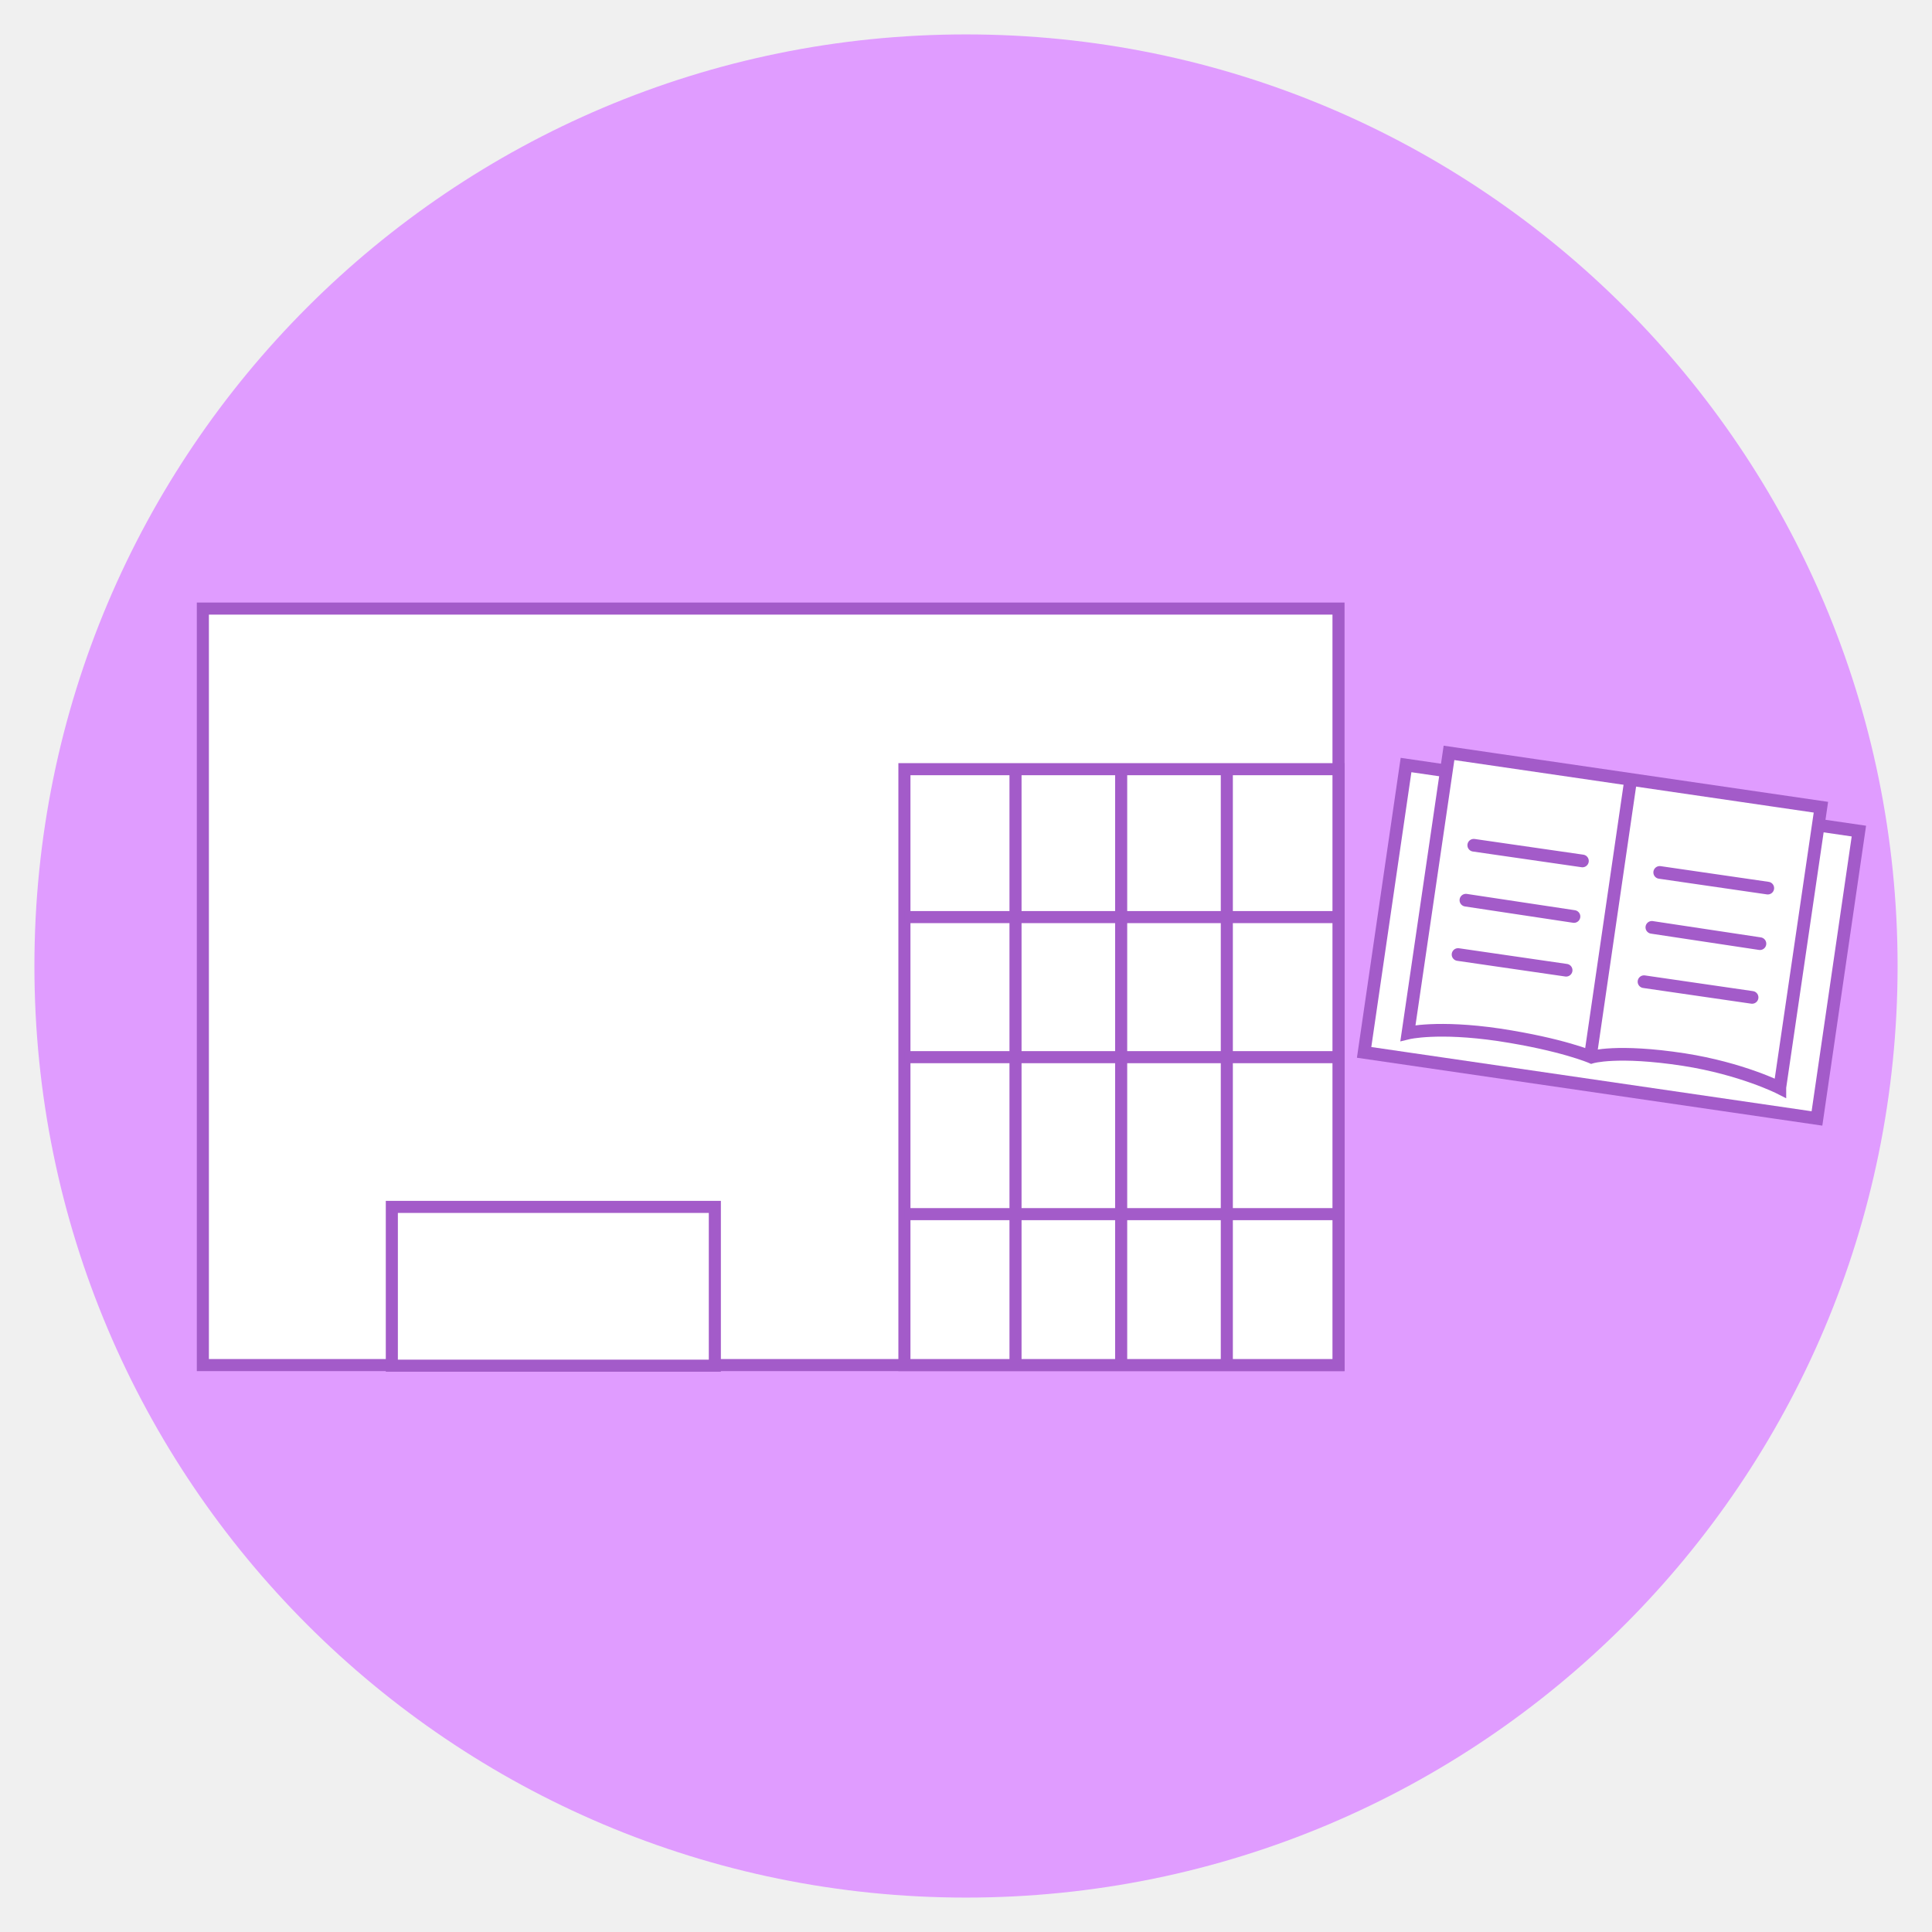
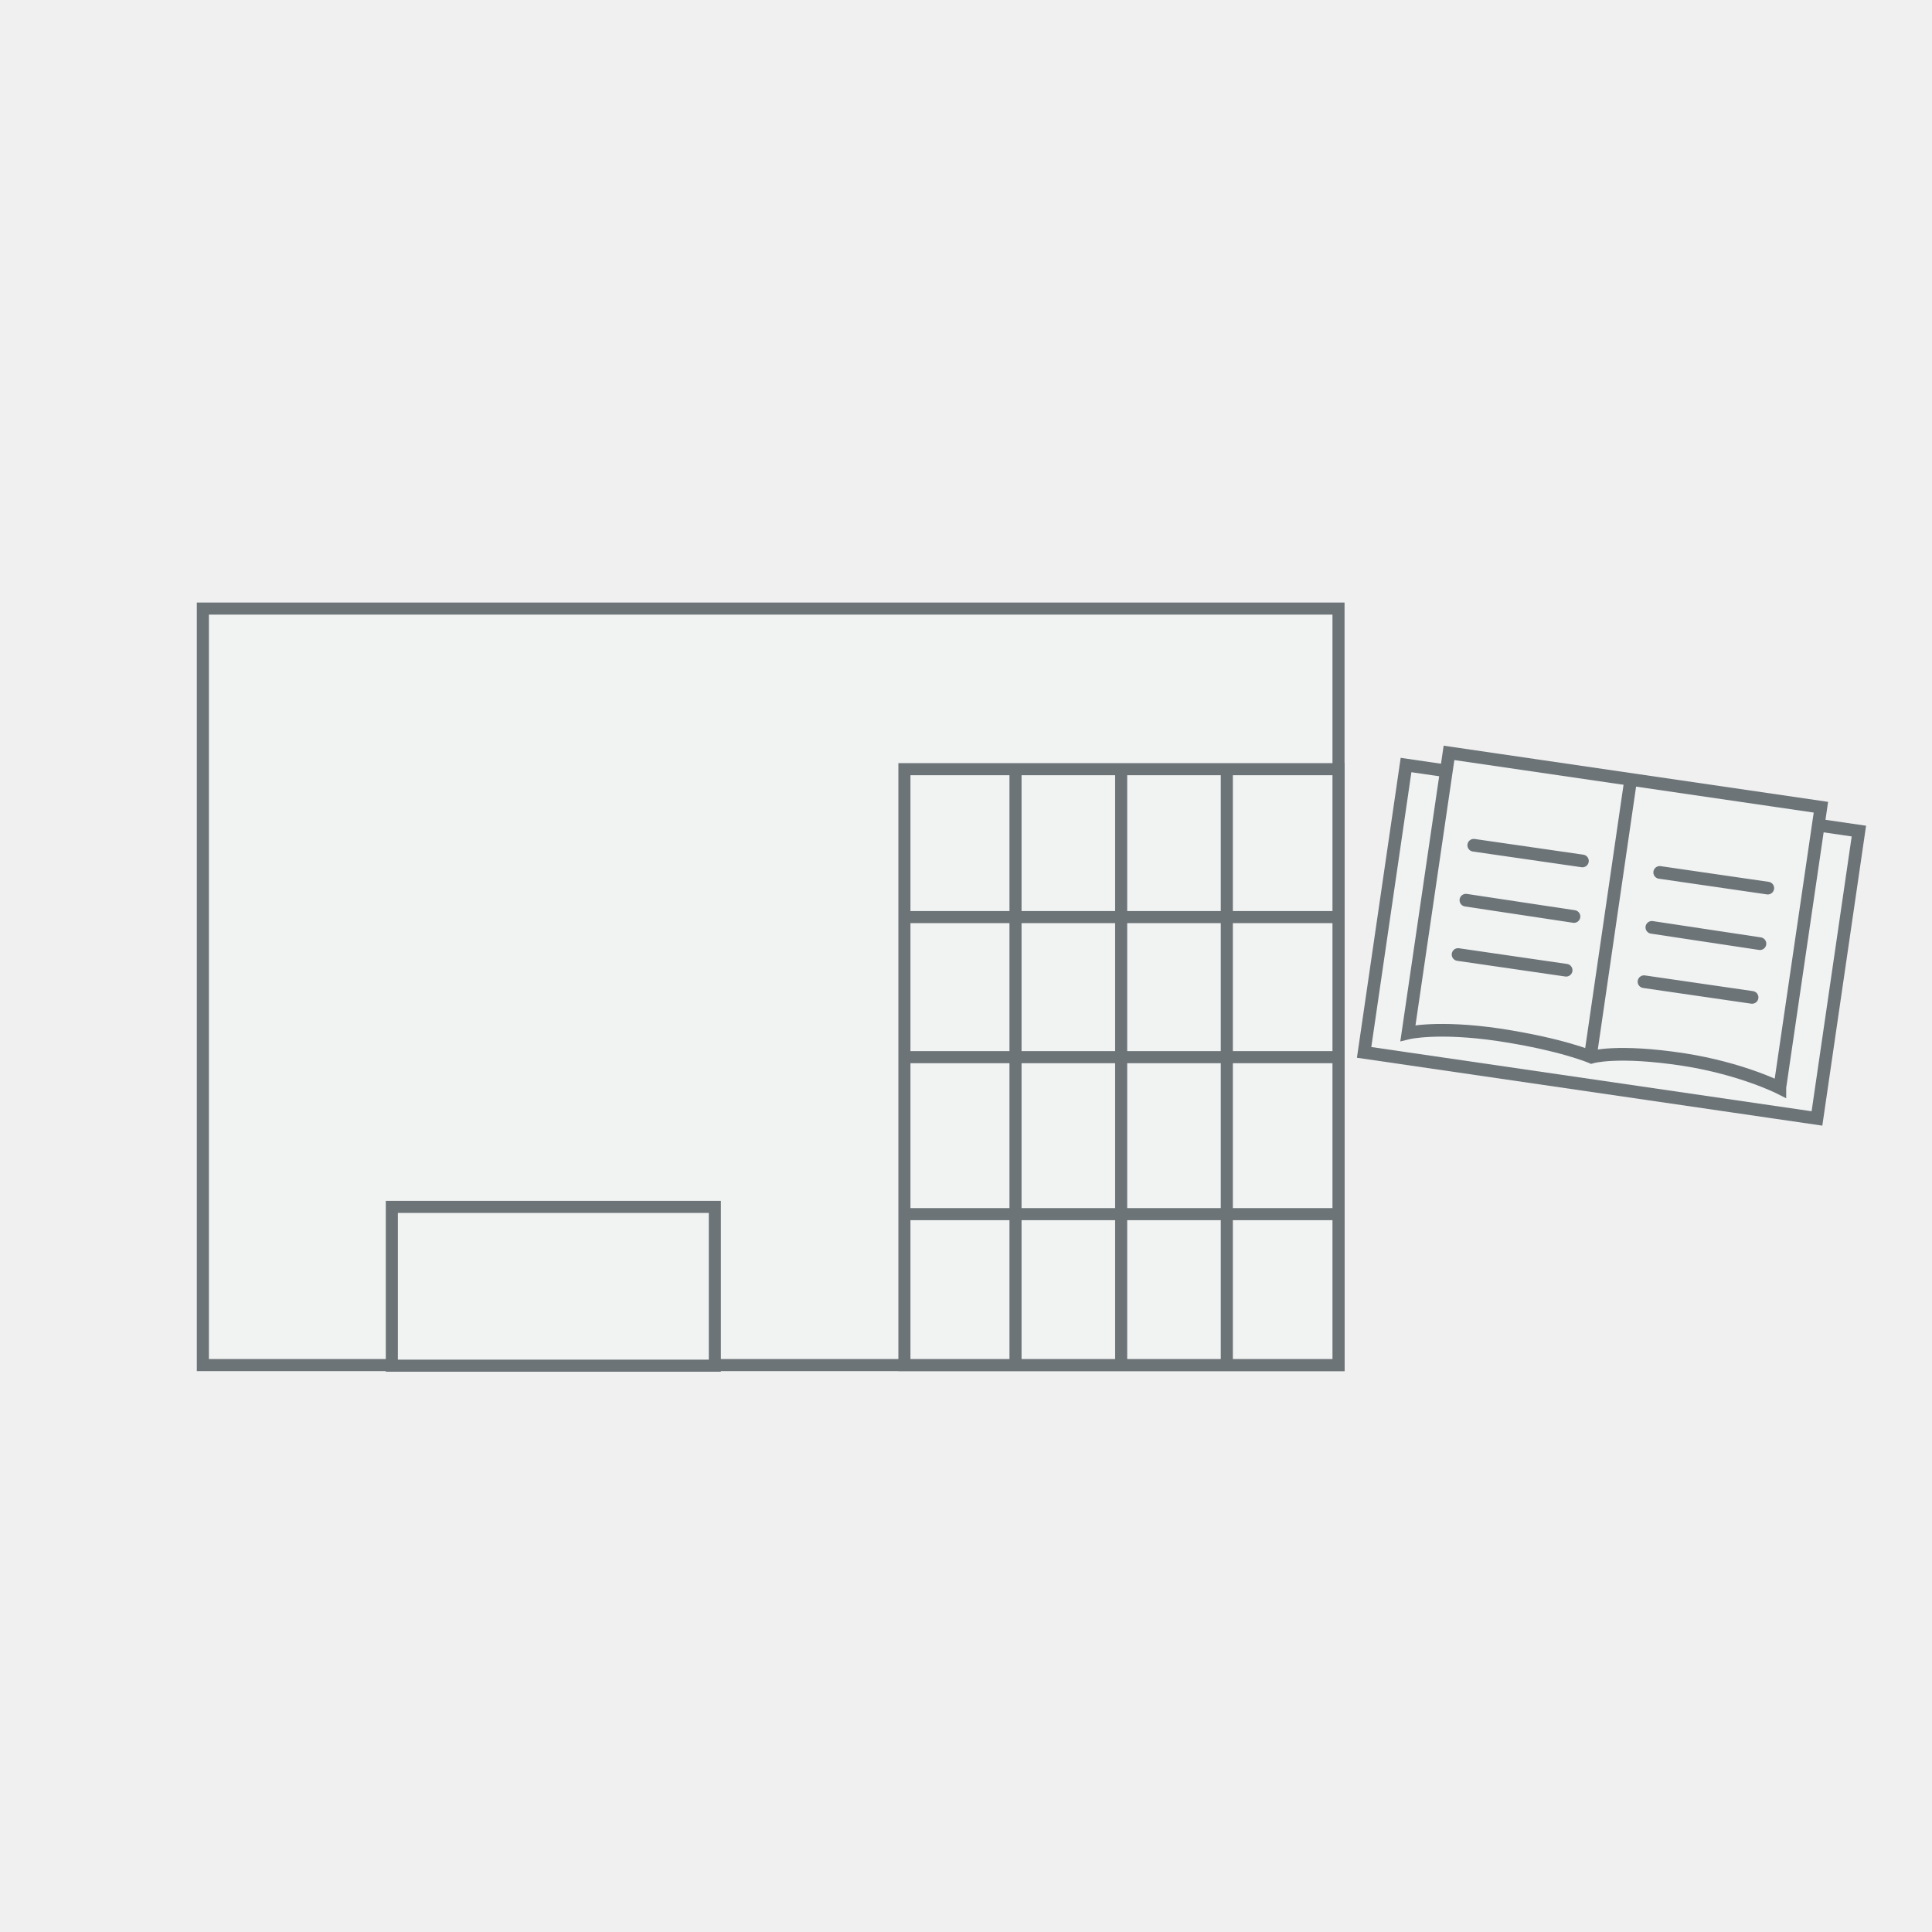
<svg xmlns="http://www.w3.org/2000/svg" version="1.1" viewBox="0 0 320 320">
-   <g id="Hg">
-     <circle cx="160" cy="160" r="154.3" fill="#e09cff" />
-   </g>
  <g id="Seite_TH_Weit">
    <g>
-       <rect x="33.6" y="100.8" width="188.1" height="125.3" fill="#fff" stroke="#a35bc9" stroke-miterlimit="10" stroke-width="2" />
-       <rect x="149.8" y="127.4" width="71.9" height="98.7" fill="#fff" stroke="#a35bc9" stroke-miterlimit="10" stroke-width="2" />
-       <line x1="149.8" y1="175.1" x2="221.7" y2="175.1" fill="#fff" stroke="#a35bc9" stroke-miterlimit="10" stroke-width="2" />
-       <line x1="149.8" y1="151.9" x2="221.7" y2="151.9" fill="#fff" stroke="#a35bc9" stroke-miterlimit="10" stroke-width="2" />
-       <line x1="149.8" y1="201.1" x2="221.7" y2="201.1" fill="#fff" stroke="#a35bc9" stroke-miterlimit="10" stroke-width="2" />
-       <line x1="185.7" y1="127.4" x2="185.7" y2="226.2" fill="#fff" stroke="#a35bc9" stroke-miterlimit="10" stroke-width="2" />
-       <line x1="168.2" y1="127.4" x2="168.2" y2="226.2" fill="#fff" stroke="#a35bc9" stroke-miterlimit="10" stroke-width="2" />
-       <line x1="203.2" y1="127.4" x2="203.2" y2="226.2" fill="#fff" stroke="#a35bc9" stroke-miterlimit="10" stroke-width="2" />
-       <rect x="64.9" y="199.9" width="53.5" height="26.3" fill="#fff" stroke="#a35bc9" stroke-miterlimit="10" stroke-width="2" />
+       <rect x="33.6" y="100.8" width="188.1" height="125.3" fill="#f1f2f2" stroke="#6c7478" stroke-miterlimit="10" stroke-width="2" />
+       <rect x="149.8" y="127.4" width="71.9" height="98.7" fill="#f1f2f2" stroke="#6c7478" stroke-miterlimit="10" stroke-width="2" />
+       <line x1="149.8" y1="175.1" x2="221.7" y2="175.1" fill="#fff" stroke="#6c7478" stroke-miterlimit="10" stroke-width="2" />
+       <line x1="149.8" y1="151.9" x2="221.7" y2="151.9" fill="#fff" stroke="#6c7478" stroke-miterlimit="10" stroke-width="2" />
+       <line x1="149.8" y1="201.1" x2="221.7" y2="201.1" fill="#fff" stroke="#6c7478" stroke-miterlimit="10" stroke-width="2" />
+       <line x1="185.7" y1="127.4" x2="185.7" y2="226.2" fill="#fff" stroke="#6c7478" stroke-miterlimit="10" stroke-width="2" />
+       <line x1="168.2" y1="127.4" x2="168.2" y2="226.2" fill="#fff" stroke="#6c7478" stroke-miterlimit="10" stroke-width="2" />
+       <line x1="203.2" y1="127.4" x2="203.2" y2="226.2" fill="#fff" stroke="#6c7478" stroke-miterlimit="10" stroke-width="2" />
+       <rect x="64.9" y="199.9" width="53.5" height="26.3" fill="#f1f2f2" stroke="#6c7478" stroke-miterlimit="10" stroke-width="2" />
    </g>
  </g>
  <g id="Seite_Lernen">
    <g>
      <g>
-         <rect x="243" y="118.2" width="48.1" height="75.8" transform="translate(73.9 397.7) rotate(-81.7)" fill="#fff" stroke="#a35bc9" stroke-miterlimit="10" stroke-width="2.1" />
-         <path d="M294.8,180.2s-6.3-3.2-15.9-4.7c-11.1-1.7-15.3-.4-15.3-.4,0,0-4.8-2.1-15.3-3.7-10.2-1.5-15.1-.3-15.1-.3l6.8-46.4,61.6,9-6.8,46.4Z" fill="#fff" stroke="#a35bc9" stroke-miterlimit="10" stroke-width="2.1" />
-         <line x1="263.4" y1="175.1" x2="270.1" y2="129.1" fill="none" stroke="#a35bc9" stroke-miterlimit="10" stroke-width="2.1" />
+         <rect x="243" y="118.2" width="48.1" height="75.8" transform="translate(73.9 397.7) rotate(-81.7)" fill="#f1f2f2" stroke="#6c7478" stroke-miterlimit="10" stroke-width="2.1" />
+         <path d="M294.8,180.2s-6.3-3.2-15.9-4.7c-11.1-1.7-15.3-.4-15.3-.4,0,0-4.8-2.1-15.3-3.7-10.2-1.5-15.1-.3-15.1-.3l6.8-46.4,61.6,9-6.8,46.4Z" fill="#f1f2f2" stroke="#6c7478" stroke-miterlimit="10" stroke-width="2.1" />
+         <line x1="263.4" y1="175.1" x2="270.1" y2="129.1" fill="none" stroke="#6c7478" stroke-miterlimit="10" stroke-width="2.1" />
      </g>
-       <line x1="241.5" y1="158.1" x2="259.4" y2="160.7" fill="none" stroke="#a35bc9" stroke-linecap="round" stroke-miterlimit="10" stroke-width="2.1" />
-       <line x1="242.8" y1="149.1" x2="260.7" y2="151.8" fill="none" stroke="#a35bc9" stroke-linecap="round" stroke-miterlimit="10" stroke-width="2.1" />
-       <line x1="244.1" y1="140" x2="262.1" y2="142.6" fill="none" stroke="#a35bc9" stroke-linecap="round" stroke-miterlimit="10" stroke-width="2.1" />
-       <line x1="272.3" y1="162.6" x2="290.2" y2="165.2" fill="none" stroke="#a35bc9" stroke-linecap="round" stroke-miterlimit="10" stroke-width="2.1" />
-       <line x1="273.6" y1="153.6" x2="291.5" y2="156.3" fill="none" stroke="#a35bc9" stroke-linecap="round" stroke-miterlimit="10" stroke-width="2.1" />
-       <line x1="274.9" y1="144.5" x2="292.8" y2="147.1" fill="none" stroke="#a35bc9" stroke-linecap="round" stroke-miterlimit="10" stroke-width="2.1" />
+       <line x1="241.5" y1="158.1" x2="259.4" y2="160.7" fill="none" stroke="#6c7478" stroke-linecap="round" stroke-miterlimit="10" stroke-width="2.1" />
+       <line x1="242.8" y1="149.1" x2="260.7" y2="151.8" fill="none" stroke="#6c7478" stroke-linecap="round" stroke-miterlimit="10" stroke-width="2.1" />
+       <line x1="244.1" y1="140" x2="262.1" y2="142.6" fill="none" stroke="#6c7478" stroke-linecap="round" stroke-miterlimit="10" stroke-width="2.1" />
+       <line x1="272.3" y1="162.6" x2="290.2" y2="165.2" fill="none" stroke="#6c7478" stroke-linecap="round" stroke-miterlimit="10" stroke-width="2.1" />
+       <line x1="273.6" y1="153.6" x2="291.5" y2="156.3" fill="none" stroke="#6c7478" stroke-linecap="round" stroke-miterlimit="10" stroke-width="2.1" />
+       <line x1="274.9" y1="144.5" x2="292.8" y2="147.1" fill="none" stroke="#6c7478" stroke-linecap="round" stroke-miterlimit="10" stroke-width="2.1" />
    </g>
  </g>
</svg>
